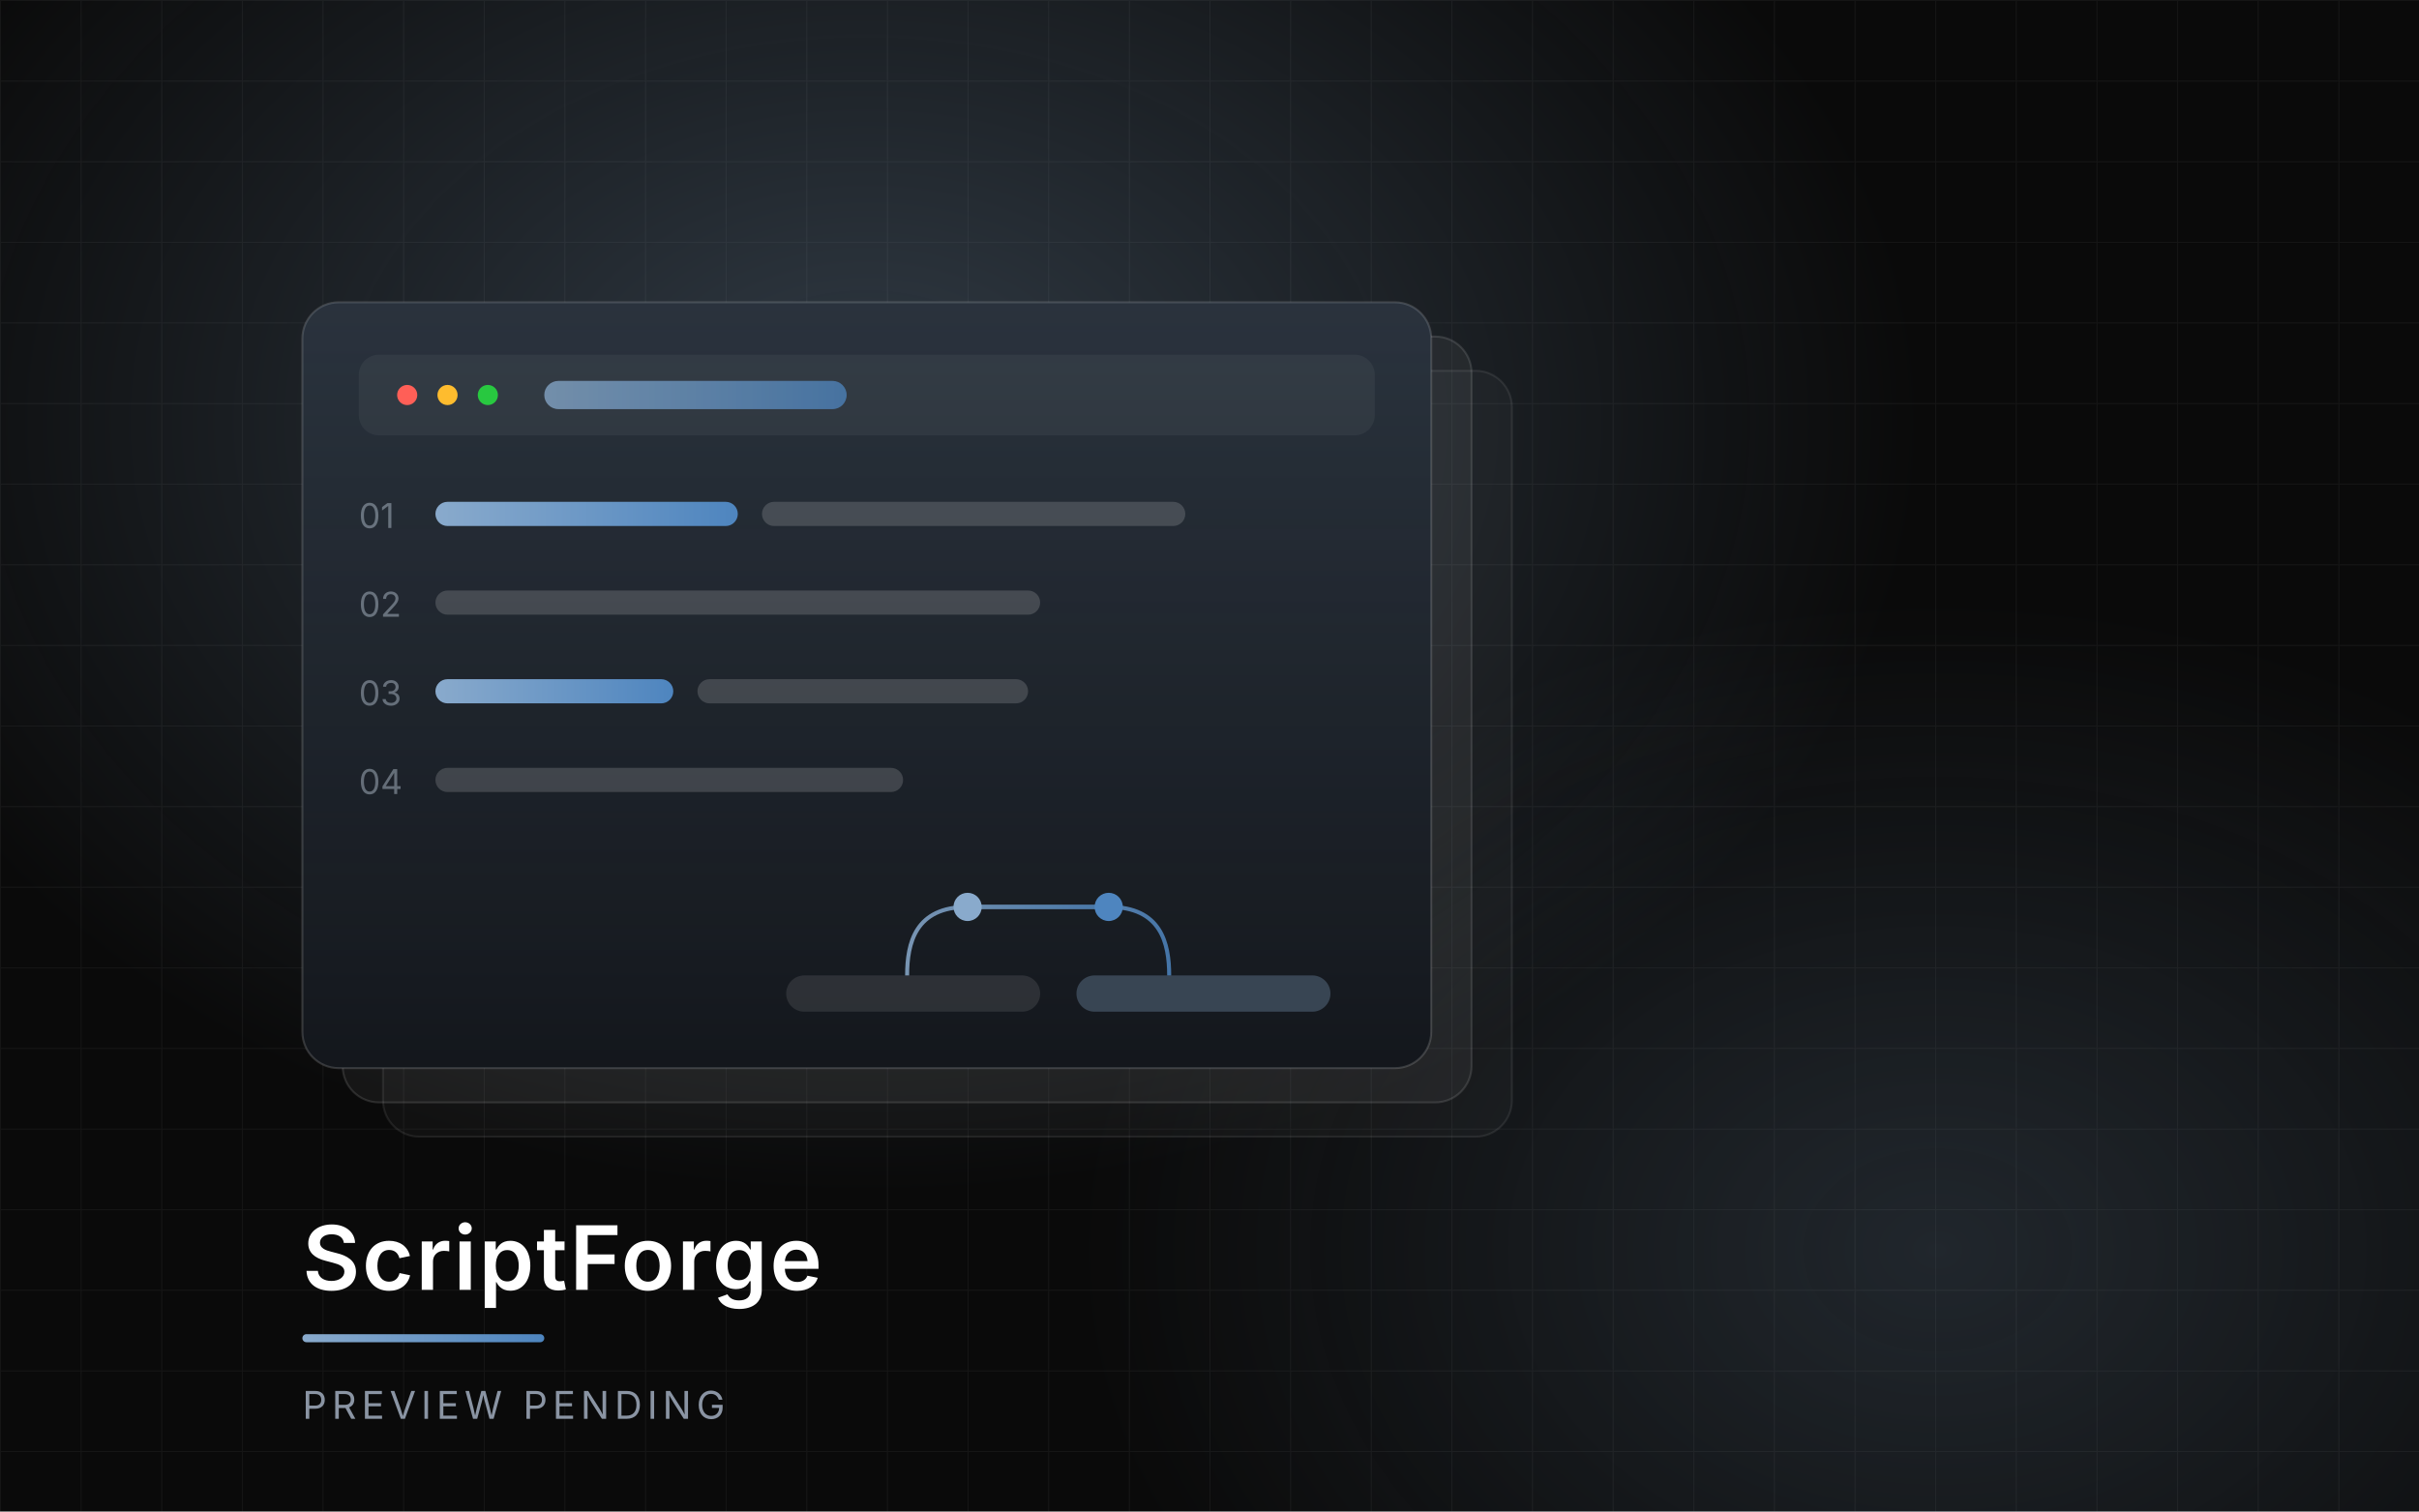
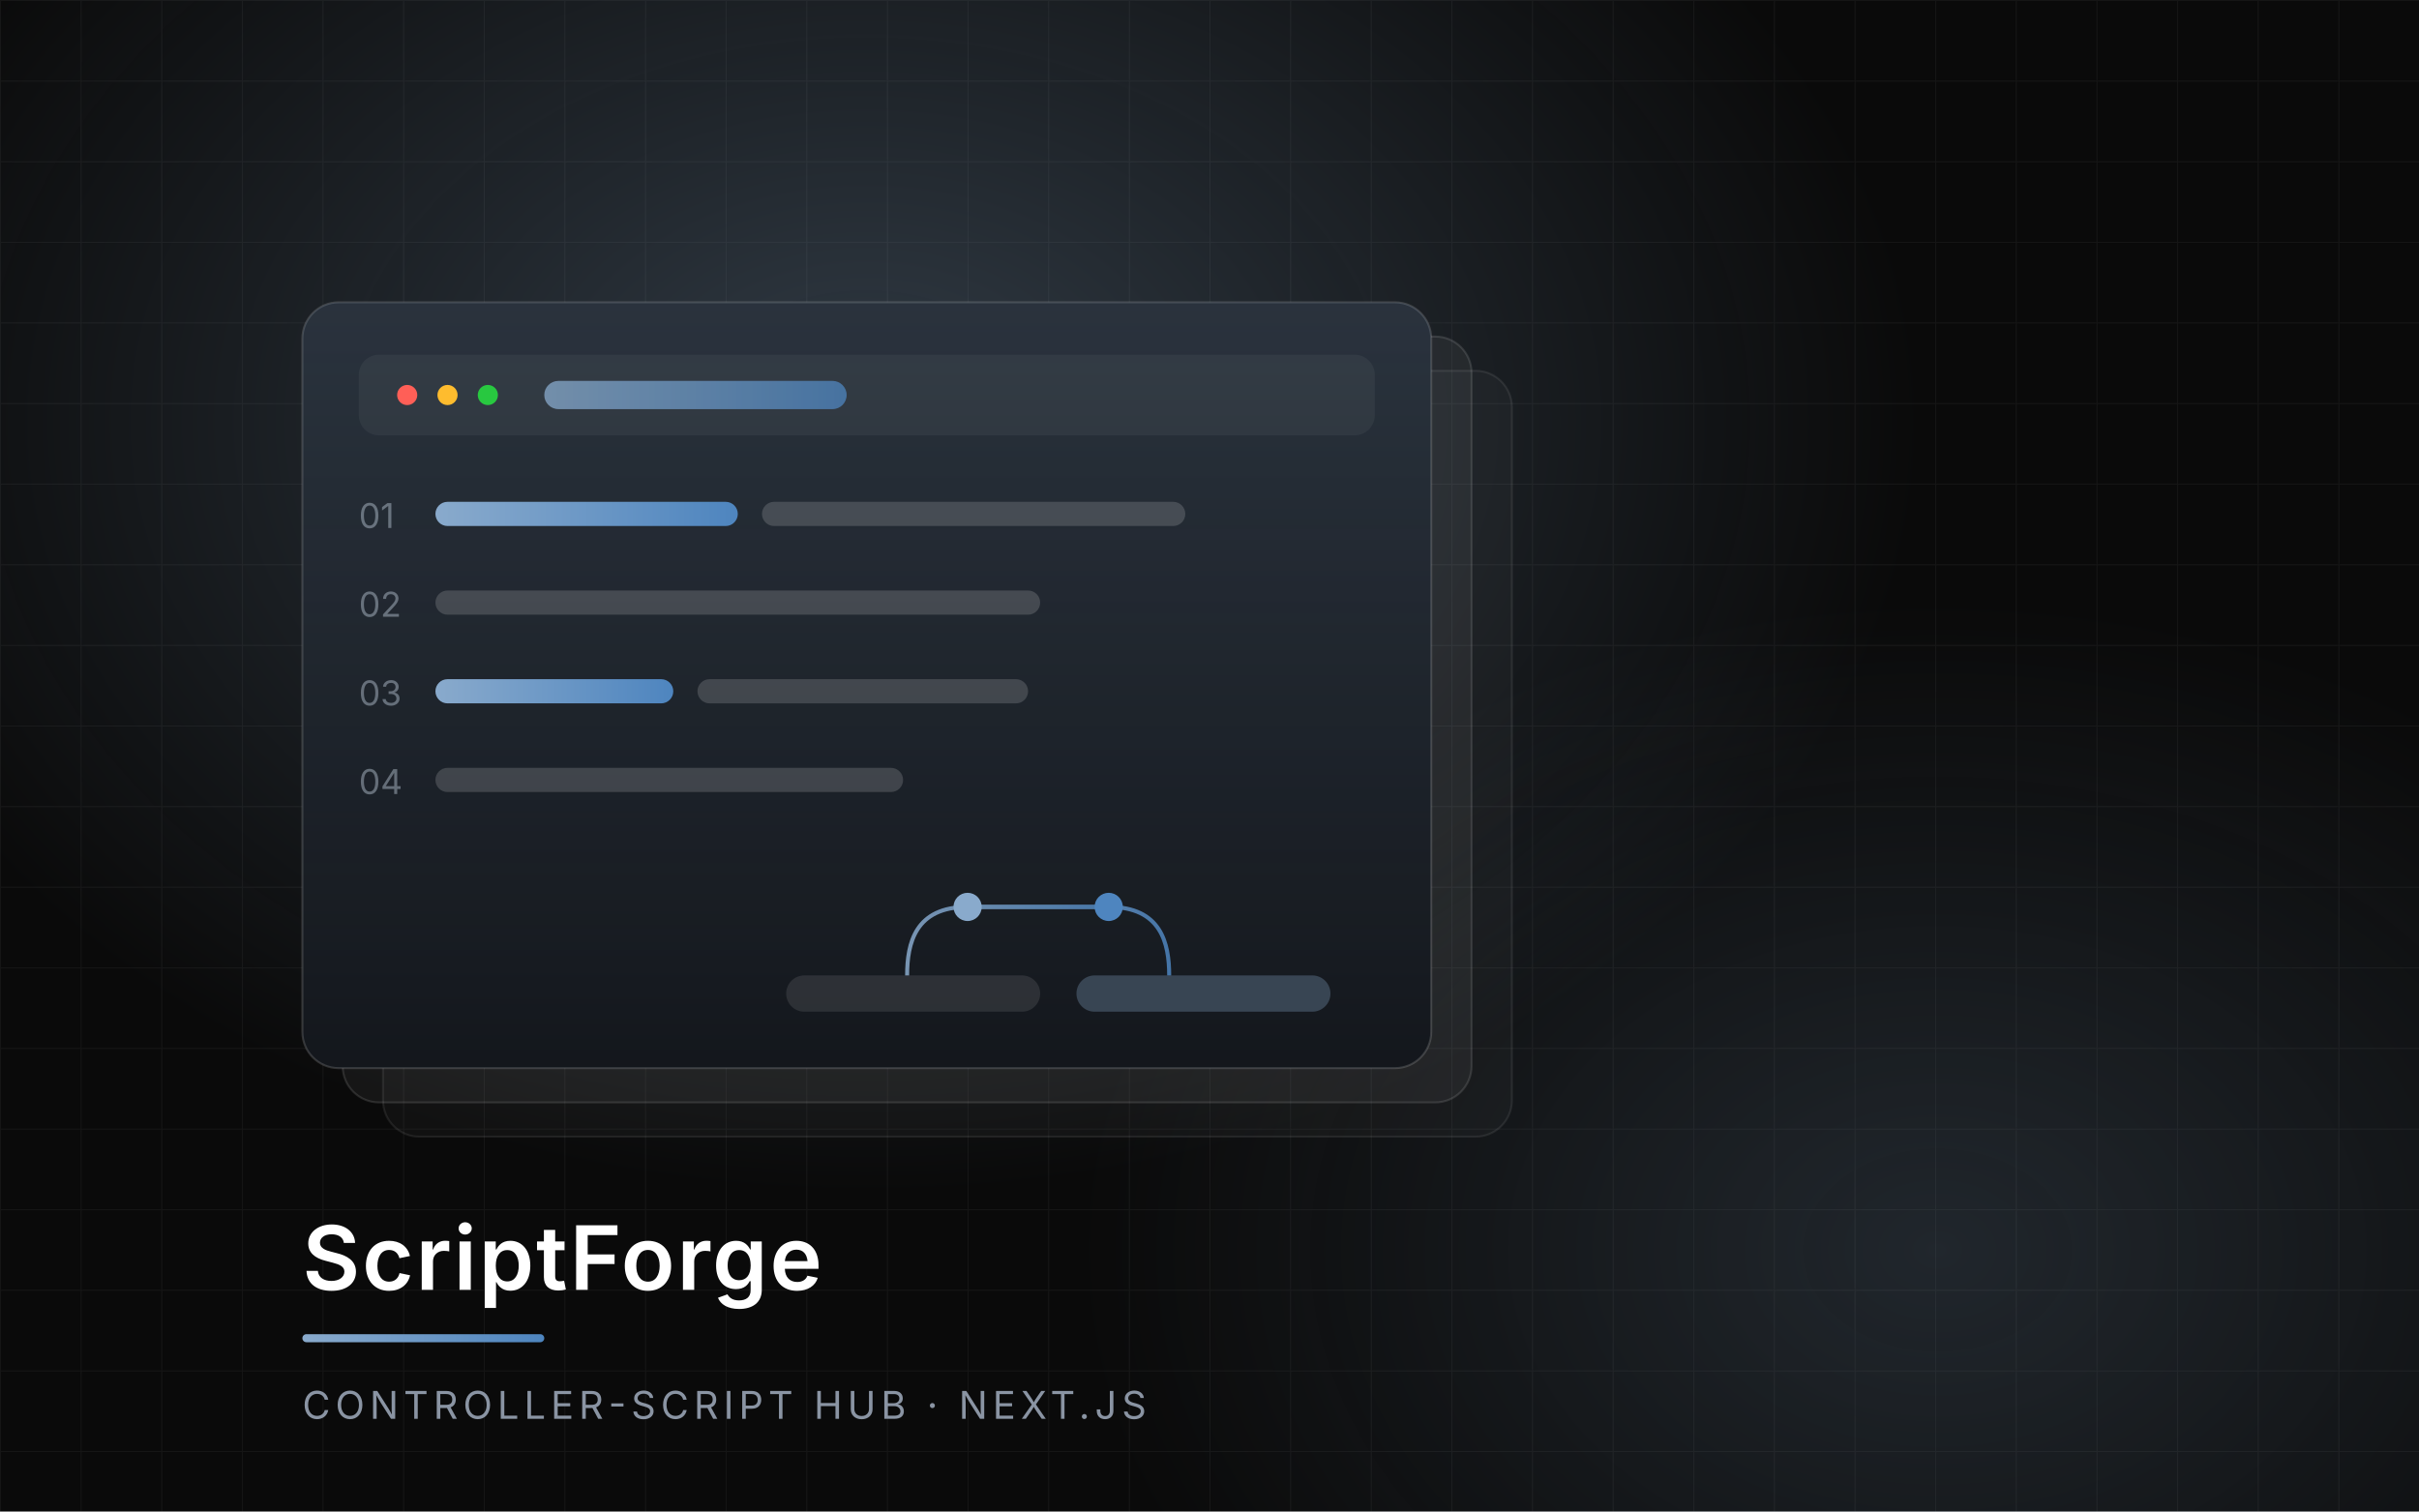
- <svg xmlns="http://www.w3.org/2000/svg" viewBox="0 0 1200 750" width="1200" height="750" role="img" aria-label="ScriptForge preview placeholder">
+ <svg xmlns="http://www.w3.org/2000/svg" viewBox="0 0 1200 750" width="1200" height="750" role="img" aria-label="ScriptForge cover art">
  <defs>
    <linearGradient id="accent" x1="0" y1="0" x2="1" y2="0">
      <stop offset="0%" stop-color="#89AACC" />
      <stop offset="100%" stop-color="#4E85BF" />
    </linearGradient>
    <radialGradient id="glow" cx="50%" cy="50%" r="50%">
      <stop offset="0%" stop-color="#89AACC" stop-opacity="0.30" />
      <stop offset="100%" stop-color="#89AACC" stop-opacity="0" />
    </radialGradient>
    <linearGradient id="fade" x1="0" y1="0" x2="0" y2="1">
      <stop offset="0%" stop-color="#89AACC" stop-opacity="0.22" />
      <stop offset="100%" stop-color="#89AACC" stop-opacity="0.04" />
    </linearGradient>
    <pattern id="grid" width="40" height="40" patternUnits="userSpaceOnUse">
      <path d="M40 0H0V40" fill="none" stroke="#ffffff" stroke-opacity="0.045" stroke-width="1" />
    </pattern>
  </defs>
  <rect width="1200" height="750" fill="#0a0a0a" />
  <rect width="1200" height="750" fill="url(#grid)" />
  <ellipse cx="430" cy="210" rx="520" ry="380" fill="url(#glow)" />
  <ellipse cx="960" cy="620" rx="420" ry="320" fill="url(#glow)" opacity="0.6" />
  <g transform="translate(150 150)">
    <rect x="40" y="34" width="560" height="380" rx="18" fill="#ffffff" fill-opacity="0.03" stroke="#ffffff" stroke-opacity="0.08" />
    <rect x="20" y="17" width="560" height="380" rx="18" fill="#ffffff" fill-opacity="0.05" stroke="#ffffff" stroke-opacity="0.12" />
    <rect x="0" y="0" width="560" height="380" rx="18" fill="#0f1115" stroke="#ffffff" stroke-opacity="0.16" />
    <rect x="0" y="0" width="560" height="380" rx="18" fill="url(#fade)" />
    <rect x="28" y="26" width="504" height="40" rx="10" fill="#ffffff" fill-opacity="0.05" />
    <circle cx="52" cy="46" r="5" fill="#ff5f57" />
    <circle cx="72" cy="46" r="5" fill="#febc2e" />
    <circle cx="92" cy="46" r="5" fill="#28c840" />
    <rect x="120" y="39" width="150" height="14" rx="7" fill="url(#accent)" opacity="0.75" />
    <g font-family="Inter, system-ui, sans-serif" font-size="17" fill="#c9d6e4">
      <text x="28" y="112" opacity="0.42">01</text>
      <rect x="66" y="99" width="150" height="12" rx="6" fill="url(#accent)" />
      <rect x="228" y="99" width="210" height="12" rx="6" fill="#ffffff" fill-opacity="0.16" />
      <text x="28" y="156" opacity="0.42">02</text>
      <rect x="66" y="143" width="300" height="12" rx="6" fill="#ffffff" fill-opacity="0.16" />
      <text x="28" y="200" opacity="0.42">03</text>
      <rect x="66" y="187" width="118" height="12" rx="6" fill="url(#accent)" />
      <rect x="196" y="187" width="164" height="12" rx="6" fill="#ffffff" fill-opacity="0.16" />
      <text x="28" y="244" opacity="0.42">04</text>
      <rect x="66" y="231" width="232" height="12" rx="6" fill="#ffffff" fill-opacity="0.16" />
    </g>
    <g stroke="url(#accent)" stroke-width="2" fill="none" opacity="0.85">
      <path d="M330 300h70c26 0 30 18 30 34v0" />
      <path d="M400 300h-70c-26 0-30 18-30 34v0" />
    </g>
    <circle cx="330" cy="300" r="7" fill="#89AACC" />
    <circle cx="400" cy="300" r="7" fill="#4E85BF" />
    <rect x="240" y="334" width="126" height="18" rx="9" fill="#ffffff" fill-opacity="0.10" />
    <rect x="384" y="334" width="126" height="18" rx="9" fill="#89AACC" fill-opacity="0.30" />
  </g>
  <g font-family="Inter, system-ui, sans-serif">
    <text x="150" y="640" fill="#ffffff" font-size="44" font-weight="600" letter-spacing="1">ScriptForge</text>
    <rect x="150" y="662" width="120" height="4" rx="2" fill="url(#accent)" />
-     <text x="150" y="704" fill="#8a94a3" font-size="19" letter-spacing="2.5">PREVIEW PENDING</text>
+     <text x="150" y="704" fill="#8a94a3" font-size="19" letter-spacing="2.5">CONTROLLER-SCRIPT HUB · NEXT.JS</text>
  </g>
</svg>
